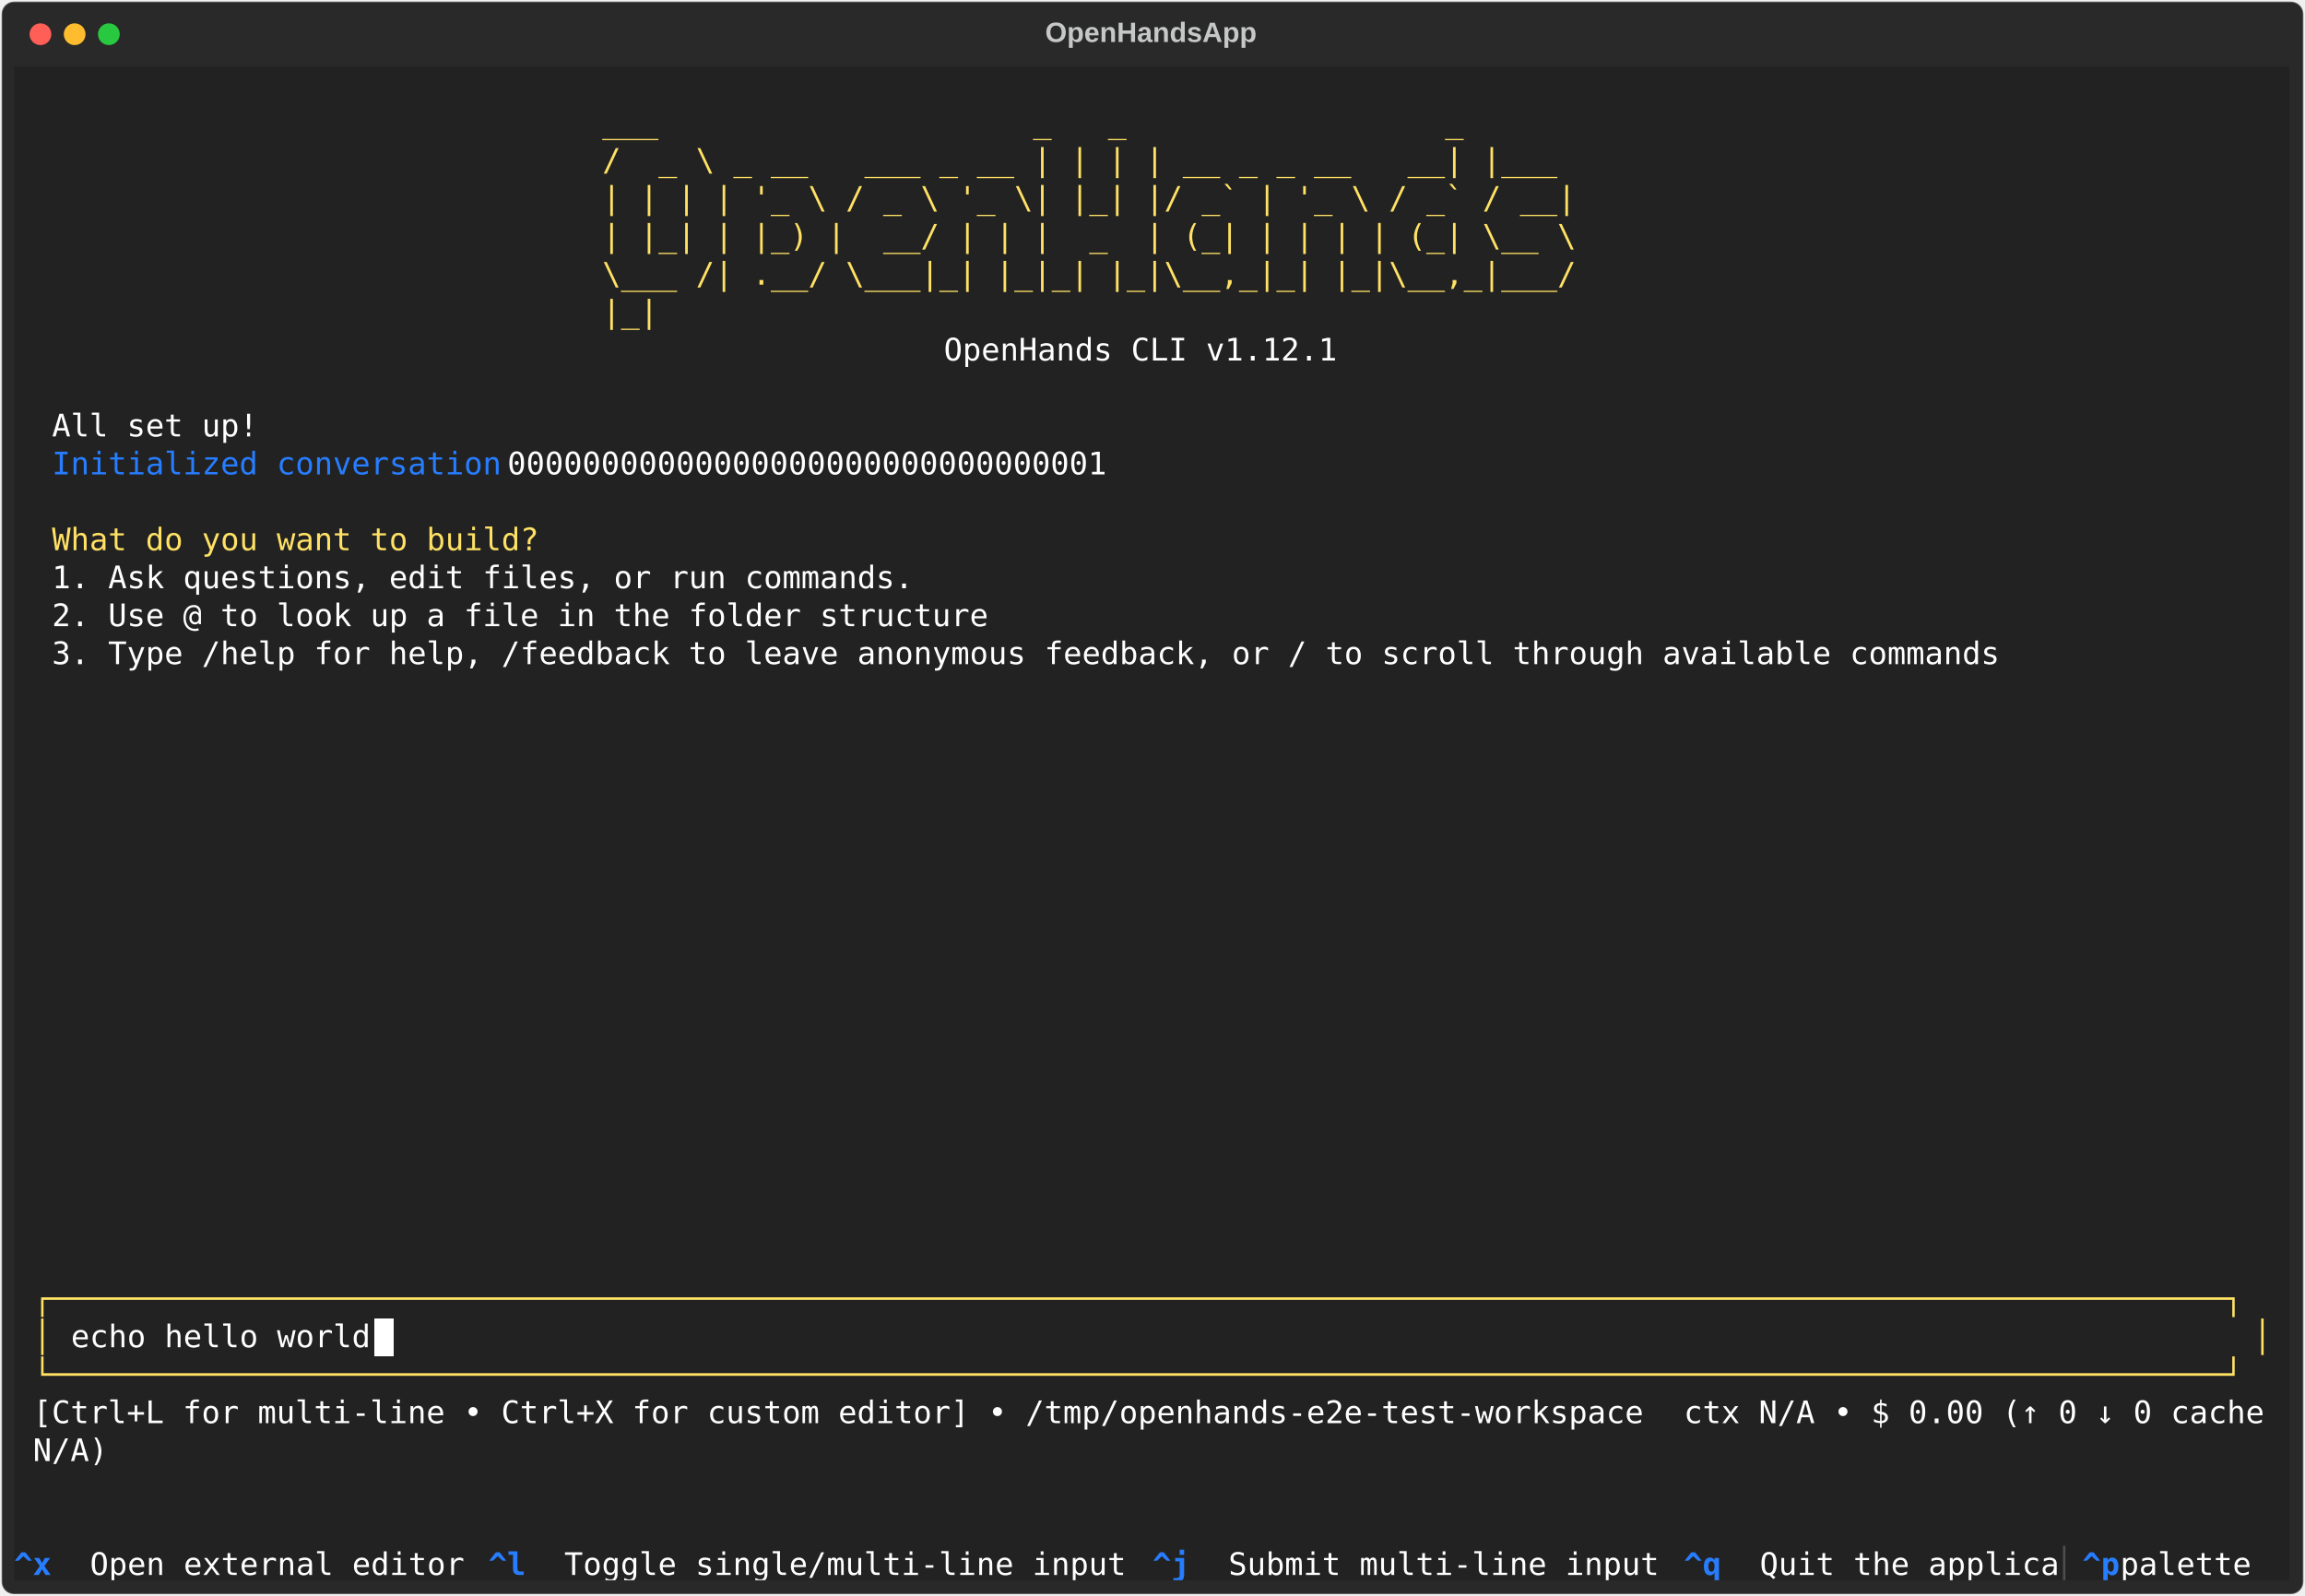
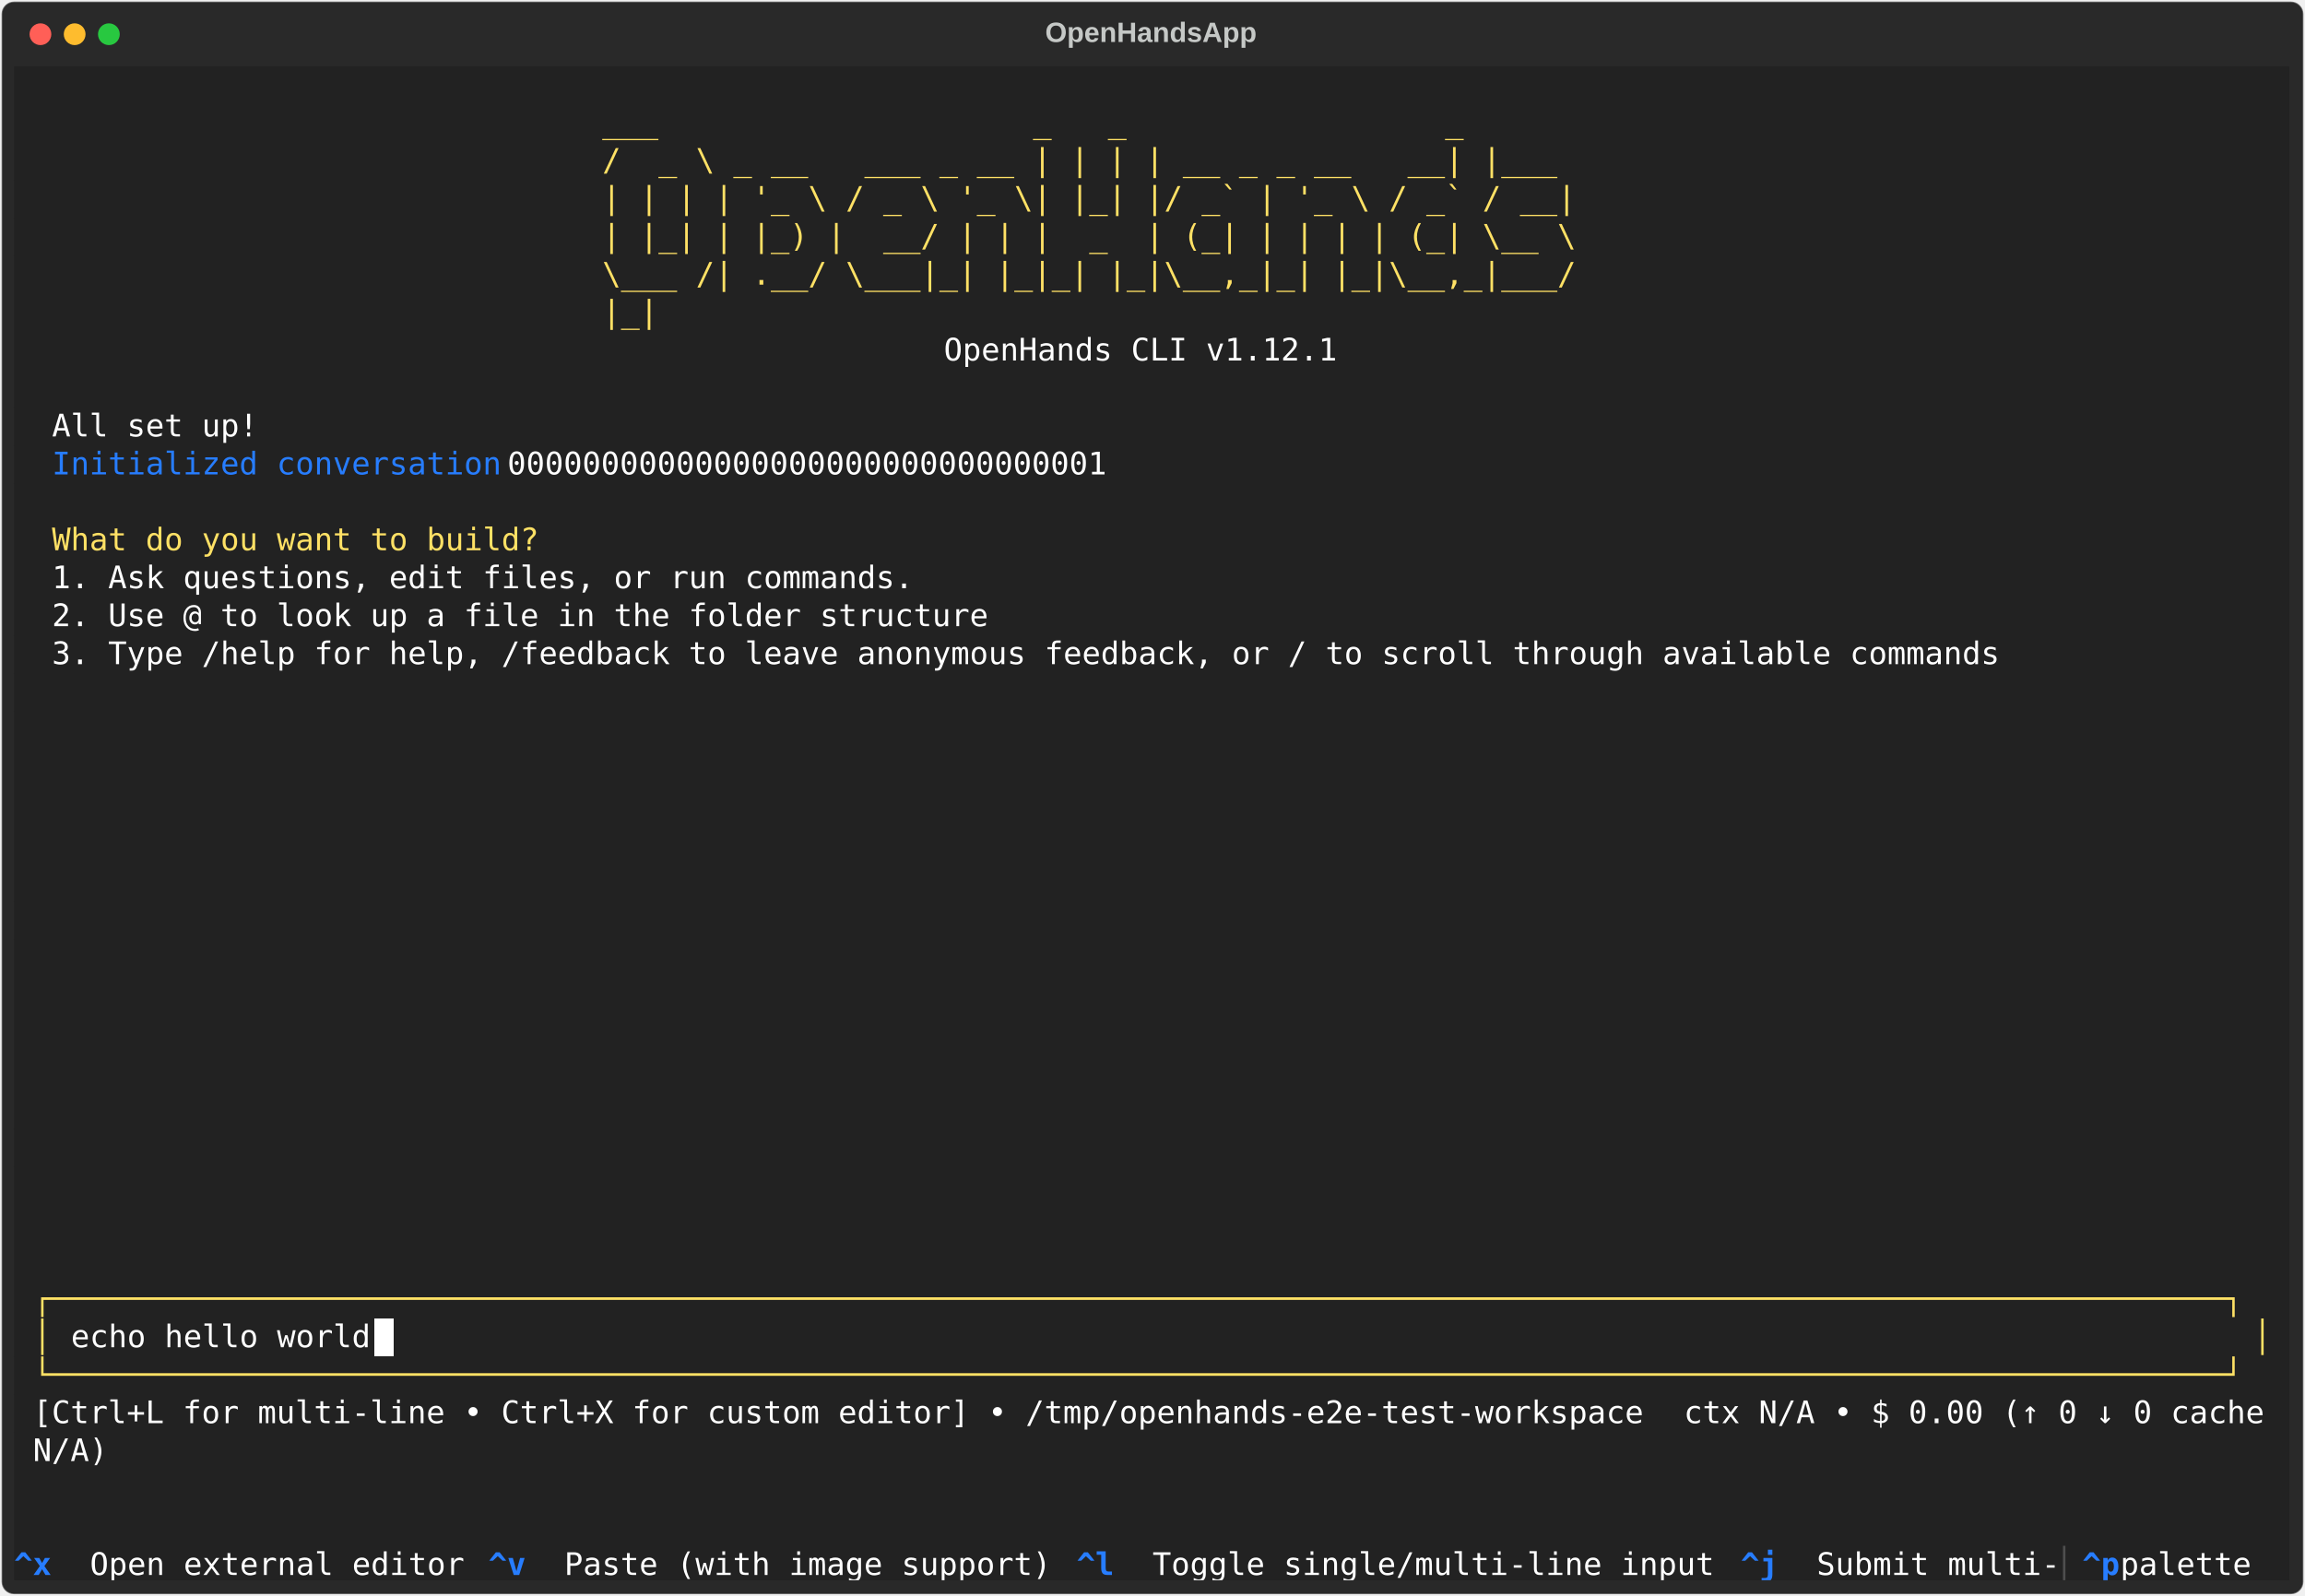
<svg xmlns="http://www.w3.org/2000/svg" class="rich-terminal" viewBox="0 0 1482 1026.0">
  <style>

    @font-face {
        font-family: "Fira Code";
        src: local("FiraCode-Regular"),
                url("https://cdnjs.cloudflare.com/ajax/libs/firacode/6.2.0/woff2/FiraCode-Regular.woff2") format("woff2"),
                url("https://cdnjs.cloudflare.com/ajax/libs/firacode/6.2.0/woff/FiraCode-Regular.woff") format("woff");
        font-style: normal;
        font-weight: 400;
    }
    @font-face {
        font-family: "Fira Code";
        src: local("FiraCode-Bold"),
                url("https://cdnjs.cloudflare.com/ajax/libs/firacode/6.2.0/woff2/FiraCode-Bold.woff2") format("woff2"),
                url("https://cdnjs.cloudflare.com/ajax/libs/firacode/6.2.0/woff/FiraCode-Bold.woff") format("woff");
        font-style: bold;
        font-weight: 700;
    }

    .terminal-matrix {
        font-family: Fira Code, monospace;
        font-size: 20px;
        line-height: 24.4px;
        font-variant-east-asian: full-width;
    }

    .terminal-title {
        font-size: 18px;
        font-weight: bold;
        font-family: arial;
    }

    .terminal-r1 { fill: #c5c8c6 }
.terminal-r2 { fill: #ffe165 }
.terminal-r3 { fill: #ffffff }
.terminal-r4 { fill: #277dff }
.terminal-r5 { fill: #fee165 }
.terminal-r6 { fill: #222222 }
.terminal-r7 { fill: #277dff;font-weight: bold }
.terminal-r8 { fill: #4e4e4e }
    </style>
  <defs>
    <clipPath id="terminal-clip-terminal">
      <rect x="0" y="0" width="1463.0" height="975.0" />
    </clipPath>
    <clipPath id="terminal-line-0">
      <rect x="0" y="1.5" width="1464" height="24.65" />
    </clipPath>
    <clipPath id="terminal-line-1">
      <rect x="0" y="25.9" width="1464" height="24.65" />
    </clipPath>
    <clipPath id="terminal-line-2">
      <rect x="0" y="50.3" width="1464" height="24.65" />
    </clipPath>
    <clipPath id="terminal-line-3">
      <rect x="0" y="74.7" width="1464" height="24.65" />
    </clipPath>
    <clipPath id="terminal-line-4">
      <rect x="0" y="99.1" width="1464" height="24.65" />
    </clipPath>
    <clipPath id="terminal-line-5">
      <rect x="0" y="123.5" width="1464" height="24.65" />
    </clipPath>
    <clipPath id="terminal-line-6">
      <rect x="0" y="147.9" width="1464" height="24.65" />
    </clipPath>
    <clipPath id="terminal-line-7">
      <rect x="0" y="172.3" width="1464" height="24.65" />
    </clipPath>
    <clipPath id="terminal-line-8">
      <rect x="0" y="196.7" width="1464" height="24.65" />
    </clipPath>
    <clipPath id="terminal-line-9">
      <rect x="0" y="221.1" width="1464" height="24.65" />
    </clipPath>
    <clipPath id="terminal-line-10">
      <rect x="0" y="245.5" width="1464" height="24.65" />
    </clipPath>
    <clipPath id="terminal-line-11">
      <rect x="0" y="269.9" width="1464" height="24.65" />
    </clipPath>
    <clipPath id="terminal-line-12">
      <rect x="0" y="294.3" width="1464" height="24.65" />
    </clipPath>
    <clipPath id="terminal-line-13">
      <rect x="0" y="318.7" width="1464" height="24.65" />
    </clipPath>
    <clipPath id="terminal-line-14">
      <rect x="0" y="343.1" width="1464" height="24.65" />
    </clipPath>
    <clipPath id="terminal-line-15">
      <rect x="0" y="367.5" width="1464" height="24.65" />
    </clipPath>
    <clipPath id="terminal-line-16">
      <rect x="0" y="391.9" width="1464" height="24.65" />
    </clipPath>
    <clipPath id="terminal-line-17">
      <rect x="0" y="416.3" width="1464" height="24.65" />
    </clipPath>
    <clipPath id="terminal-line-18">
      <rect x="0" y="440.7" width="1464" height="24.65" />
    </clipPath>
    <clipPath id="terminal-line-19">
      <rect x="0" y="465.1" width="1464" height="24.65" />
    </clipPath>
    <clipPath id="terminal-line-20">
      <rect x="0" y="489.5" width="1464" height="24.65" />
    </clipPath>
    <clipPath id="terminal-line-21">
      <rect x="0" y="513.9" width="1464" height="24.65" />
    </clipPath>
    <clipPath id="terminal-line-22">
      <rect x="0" y="538.3" width="1464" height="24.65" />
    </clipPath>
    <clipPath id="terminal-line-23">
      <rect x="0" y="562.7" width="1464" height="24.65" />
    </clipPath>
    <clipPath id="terminal-line-24">
      <rect x="0" y="587.1" width="1464" height="24.65" />
    </clipPath>
    <clipPath id="terminal-line-25">
      <rect x="0" y="611.5" width="1464" height="24.65" />
    </clipPath>
    <clipPath id="terminal-line-26">
      <rect x="0" y="635.9" width="1464" height="24.65" />
    </clipPath>
    <clipPath id="terminal-line-27">
      <rect x="0" y="660.3" width="1464" height="24.65" />
    </clipPath>
    <clipPath id="terminal-line-28">
      <rect x="0" y="684.7" width="1464" height="24.65" />
    </clipPath>
    <clipPath id="terminal-line-29">
      <rect x="0" y="709.1" width="1464" height="24.65" />
    </clipPath>
    <clipPath id="terminal-line-30">
      <rect x="0" y="733.5" width="1464" height="24.65" />
    </clipPath>
    <clipPath id="terminal-line-31">
      <rect x="0" y="757.9" width="1464" height="24.65" />
    </clipPath>
    <clipPath id="terminal-line-32">
      <rect x="0" y="782.3" width="1464" height="24.65" />
    </clipPath>
    <clipPath id="terminal-line-33">
      <rect x="0" y="806.7" width="1464" height="24.65" />
    </clipPath>
    <clipPath id="terminal-line-34">
      <rect x="0" y="831.1" width="1464" height="24.65" />
    </clipPath>
    <clipPath id="terminal-line-35">
      <rect x="0" y="855.5" width="1464" height="24.65" />
    </clipPath>
    <clipPath id="terminal-line-36">
      <rect x="0" y="879.9" width="1464" height="24.65" />
    </clipPath>
    <clipPath id="terminal-line-37">
      <rect x="0" y="904.3" width="1464" height="24.65" />
    </clipPath>
    <clipPath id="terminal-line-38">
      <rect x="0" y="928.7" width="1464" height="24.65" />
    </clipPath>
  </defs>
  <rect fill="#292929" stroke="rgba(255,255,255,0.35)" stroke-width="1" x="1" y="1" width="1480" height="1024" rx="8" />
  <text class="terminal-title" fill="#c5c8c6" text-anchor="middle" x="740" y="27">OpenHandsApp</text>
  <g transform="translate(26,22)">
    <circle cx="0" cy="0" r="7" fill="#ff5f57" />
    <circle cx="22" cy="0" r="7" fill="#febc2e" />
    <circle cx="44" cy="0" r="7" fill="#28c840" />
  </g>
  <g transform="translate(9, 41)" clip-path="url(#terminal-clip-terminal)">
    <rect fill="#222222" x="0" y="1.5" width="1464" height="24.65" shape-rendering="crispEdges" />
    <rect fill="#222222" x="0" y="25.9" width="378.2" height="24.65" shape-rendering="crispEdges" />
    <rect fill="#222222" x="378.2" y="25.9" width="695.4" height="24.65" shape-rendering="crispEdges" />
    <rect fill="#222222" x="1073.6" y="25.9" width="390.4" height="24.65" shape-rendering="crispEdges" />
    <rect fill="#222222" x="0" y="50.3" width="378.2" height="24.65" shape-rendering="crispEdges" />
    <rect fill="#222222" x="378.2" y="50.3" width="695.4" height="24.65" shape-rendering="crispEdges" />
    <rect fill="#222222" x="1073.6" y="50.3" width="390.4" height="24.65" shape-rendering="crispEdges" />
    <rect fill="#222222" x="0" y="74.7" width="378.2" height="24.65" shape-rendering="crispEdges" />
    <rect fill="#222222" x="378.2" y="74.7" width="695.4" height="24.65" shape-rendering="crispEdges" />
    <rect fill="#222222" x="1073.6" y="74.7" width="390.4" height="24.65" shape-rendering="crispEdges" />
    <rect fill="#222222" x="0" y="99.1" width="378.2" height="24.65" shape-rendering="crispEdges" />
    <rect fill="#222222" x="378.2" y="99.1" width="695.4" height="24.65" shape-rendering="crispEdges" />
    <rect fill="#222222" x="1073.6" y="99.1" width="390.4" height="24.65" shape-rendering="crispEdges" />
    <rect fill="#222222" x="0" y="123.5" width="378.2" height="24.65" shape-rendering="crispEdges" />
    <rect fill="#222222" x="378.2" y="123.5" width="695.4" height="24.65" shape-rendering="crispEdges" />
    <rect fill="#222222" x="1073.6" y="123.5" width="390.4" height="24.65" shape-rendering="crispEdges" />
    <rect fill="#222222" x="0" y="147.9" width="378.2" height="24.65" shape-rendering="crispEdges" />
    <rect fill="#222222" x="378.2" y="147.9" width="695.4" height="24.65" shape-rendering="crispEdges" />
    <rect fill="#222222" x="1073.6" y="147.9" width="390.4" height="24.65" shape-rendering="crispEdges" />
    <rect fill="#222222" x="0" y="172.3" width="597.8" height="24.65" shape-rendering="crispEdges" />
    <rect fill="#222222" x="597.8" y="172.3" width="256.2" height="24.65" shape-rendering="crispEdges" />
    <rect fill="#222222" x="854" y="172.3" width="610" height="24.65" shape-rendering="crispEdges" />
    <rect fill="#222222" x="0" y="196.7" width="1464" height="24.65" shape-rendering="crispEdges" />
    <rect fill="#222222" x="0" y="221.1" width="24.4" height="24.65" shape-rendering="crispEdges" />
    <rect fill="#222222" x="24.4" y="221.1" width="134.2" height="24.65" shape-rendering="crispEdges" />
    <rect fill="#222222" x="158.6" y="221.1" width="1305.4" height="24.65" shape-rendering="crispEdges" />
    <rect fill="#222222" x="0" y="245.5" width="24.4" height="24.65" shape-rendering="crispEdges" />
    <rect fill="#222222" x="24.4" y="245.5" width="292.8" height="24.65" shape-rendering="crispEdges" />
    <rect fill="#222222" x="317.2" y="245.5" width="402.6" height="24.65" shape-rendering="crispEdges" />
    <rect fill="#222222" x="719.8" y="245.5" width="744.2" height="24.65" shape-rendering="crispEdges" />
    <rect fill="#222222" x="0" y="269.9" width="1464" height="24.65" shape-rendering="crispEdges" />
    <rect fill="#222222" x="0" y="294.3" width="24.4" height="24.65" shape-rendering="crispEdges" />
    <rect fill="#222222" x="24.4" y="294.3" width="317.2" height="24.65" shape-rendering="crispEdges" />
    <rect fill="#222222" x="341.6" y="294.3" width="1122.4" height="24.65" shape-rendering="crispEdges" />
    <rect fill="#222222" x="0" y="318.7" width="24.4" height="24.65" shape-rendering="crispEdges" />
    <rect fill="#222222" x="24.4" y="318.7" width="561.2" height="24.65" shape-rendering="crispEdges" />
    <rect fill="#222222" x="585.6" y="318.7" width="878.4" height="24.65" shape-rendering="crispEdges" />
    <rect fill="#222222" x="0" y="343.1" width="24.4" height="24.65" shape-rendering="crispEdges" />
    <rect fill="#222222" x="24.4" y="343.1" width="610" height="24.65" shape-rendering="crispEdges" />
    <rect fill="#222222" x="634.4" y="343.1" width="829.6" height="24.65" shape-rendering="crispEdges" />
    <rect fill="#222222" x="0" y="367.5" width="24.4" height="24.65" shape-rendering="crispEdges" />
    <rect fill="#222222" x="24.4" y="367.5" width="1268.8" height="24.65" shape-rendering="crispEdges" />
    <rect fill="#222222" x="1293.2" y="367.5" width="170.8" height="24.65" shape-rendering="crispEdges" />
    <rect fill="#222222" x="0" y="391.9" width="1464" height="24.65" shape-rendering="crispEdges" />
    <rect fill="#222222" x="0" y="416.3" width="1464" height="24.65" shape-rendering="crispEdges" />
    <rect fill="#222222" x="0" y="440.7" width="1464" height="24.65" shape-rendering="crispEdges" />
    <rect fill="#222222" x="0" y="465.1" width="1464" height="24.65" shape-rendering="crispEdges" />
    <rect fill="#222222" x="0" y="489.5" width="1464" height="24.65" shape-rendering="crispEdges" />
    <rect fill="#222222" x="0" y="513.9" width="1464" height="24.65" shape-rendering="crispEdges" />
    <rect fill="#222222" x="0" y="538.3" width="1464" height="24.65" shape-rendering="crispEdges" />
    <rect fill="#222222" x="0" y="562.7" width="1464" height="24.65" shape-rendering="crispEdges" />
    <rect fill="#222222" x="0" y="587.1" width="1464" height="24.65" shape-rendering="crispEdges" />
    <rect fill="#222222" x="0" y="611.5" width="1464" height="24.65" shape-rendering="crispEdges" />
    <rect fill="#222222" x="0" y="635.9" width="1464" height="24.65" shape-rendering="crispEdges" />
    <rect fill="#222222" x="0" y="660.3" width="1464" height="24.65" shape-rendering="crispEdges" />
    <rect fill="#222222" x="0" y="684.7" width="1464" height="24.65" shape-rendering="crispEdges" />
    <rect fill="#222222" x="0" y="709.1" width="1464" height="24.65" shape-rendering="crispEdges" />
    <rect fill="#222222" x="0" y="733.5" width="1464" height="24.65" shape-rendering="crispEdges" />
    <rect fill="#222222" x="0" y="757.9" width="12.2" height="24.65" shape-rendering="crispEdges" />
    <rect fill="#222222" x="12.2" y="757.9" width="12.2" height="24.65" shape-rendering="crispEdges" />
    <rect fill="#222222" x="24.4" y="757.9" width="1439.6" height="24.65" shape-rendering="crispEdges" />
    <rect fill="#222222" x="0" y="782.3" width="12.2" height="24.65" shape-rendering="crispEdges" />
    <rect fill="#222222" x="12.2" y="782.3" width="1439.6" height="24.65" shape-rendering="crispEdges" />
    <rect fill="#222222" x="1451.8" y="782.3" width="12.2" height="24.65" shape-rendering="crispEdges" />
    <rect fill="#222222" x="0" y="806.7" width="12.2" height="24.65" shape-rendering="crispEdges" />
    <rect fill="#222222" x="12.2" y="806.7" width="12.2" height="24.65" shape-rendering="crispEdges" />
    <rect fill="#222222" x="24.4" y="806.7" width="12.2" height="24.65" shape-rendering="crispEdges" />
    <rect fill="#222222" x="36.6" y="806.7" width="195.2" height="24.65" shape-rendering="crispEdges" />
    <rect fill="#ffffff" x="231.8" y="806.7" width="12.2" height="24.65" shape-rendering="crispEdges" />
    <rect fill="#222222" x="244" y="806.7" width="1183.4" height="24.65" shape-rendering="crispEdges" />
    <rect fill="#222222" x="1427.4" y="806.7" width="12.2" height="24.65" shape-rendering="crispEdges" />
    <rect fill="#222222" x="1439.6" y="806.7" width="12.2" height="24.65" shape-rendering="crispEdges" />
    <rect fill="#222222" x="1451.8" y="806.7" width="12.2" height="24.65" shape-rendering="crispEdges" />
    <rect fill="#222222" x="0" y="831.1" width="12.2" height="24.65" shape-rendering="crispEdges" />
    <rect fill="#222222" x="12.2" y="831.1" width="1439.6" height="24.65" shape-rendering="crispEdges" />
    <rect fill="#222222" x="1451.8" y="831.1" width="12.2" height="24.65" shape-rendering="crispEdges" />
    <rect fill="#222222" x="0" y="855.5" width="12.2" height="24.65" shape-rendering="crispEdges" />
    <rect fill="#222222" x="12.2" y="855.5" width="1061.4" height="24.65" shape-rendering="crispEdges" />
    <rect fill="#222222" x="1073.6" y="855.5" width="378.2" height="24.65" shape-rendering="crispEdges" />
    <rect fill="#222222" x="1451.8" y="855.5" width="12.2" height="24.65" shape-rendering="crispEdges" />
    <rect fill="#222222" x="0" y="879.9" width="12.2" height="24.65" shape-rendering="crispEdges" />
    <rect fill="#222222" x="12.2" y="879.9" width="48.8" height="24.65" shape-rendering="crispEdges" />
    <rect fill="#222222" x="61" y="879.9" width="1403" height="24.65" shape-rendering="crispEdges" />
    <rect fill="#222222" x="0" y="904.3" width="1464" height="24.65" shape-rendering="crispEdges" />
    <rect fill="#222222" x="0" y="928.7" width="1464" height="24.65" shape-rendering="crispEdges" />
    <rect fill="#222222" x="0" y="953.1" width="48.8" height="24.65" shape-rendering="crispEdges" />
    <rect fill="#222222" x="48.8" y="953.1" width="256.2" height="24.65" shape-rendering="crispEdges" />
    <rect fill="#222222" x="305" y="953.1" width="48.8" height="24.65" shape-rendering="crispEdges" />
-     <rect fill="#222222" x="353.8" y="953.1" width="378.2" height="24.65" shape-rendering="crispEdges" />
-     <rect fill="#222222" x="732" y="953.1" width="48.8" height="24.65" shape-rendering="crispEdges" />
-     <rect fill="#222222" x="780.8" y="953.1" width="292.8" height="24.65" shape-rendering="crispEdges" />
-     <rect fill="#222222" x="1073.6" y="953.1" width="48.8" height="24.65" shape-rendering="crispEdges" />
-     <rect fill="#222222" x="1122.4" y="953.1" width="195.2" height="24.65" shape-rendering="crispEdges" />
+     <rect fill="#222222" x="353.8" y="953.1" width="329.4" height="24.65" shape-rendering="crispEdges" />
+     <rect fill="#222222" x="683.2" y="953.1" width="48.8" height="24.65" shape-rendering="crispEdges" />
+     <rect fill="#222222" x="732" y="953.1" width="378.2" height="24.65" shape-rendering="crispEdges" />
+     <rect fill="#222222" x="1110.2" y="953.1" width="48.8" height="24.65" shape-rendering="crispEdges" />
+     <rect fill="#222222" x="1159" y="953.1" width="158.6" height="24.65" shape-rendering="crispEdges" />
    <rect fill="#222222" x="1317.6" y="953.1" width="12.2" height="24.65" shape-rendering="crispEdges" />
    <rect fill="#222222" x="1329.8" y="953.1" width="24.4" height="24.65" shape-rendering="crispEdges" />
    <rect fill="#222222" x="1354.2" y="953.1" width="97.6" height="24.65" shape-rendering="crispEdges" />
    <rect fill="#222222" x="1451.8" y="953.1" width="12.2" height="24.65" shape-rendering="crispEdges" />
    <g class="terminal-matrix">
      <text class="terminal-r1" x="1464" y="20" textLength="12.2" clip-path="url(#terminal-line-0)">
</text>
      <text class="terminal-r2" x="378.2" y="44.4" textLength="695.4" clip-path="url(#terminal-line-1)">     ___                    _   _                 _      </text>
      <text class="terminal-r1" x="1464" y="44.4" textLength="12.2" clip-path="url(#terminal-line-1)">
</text>
      <text class="terminal-r2" x="378.2" y="68.8" textLength="695.4" clip-path="url(#terminal-line-2)">    /  _ \ _ __   ___ _ __ | | | | __ _ _ __   __| |___  </text>
      <text class="terminal-r1" x="1464" y="68.8" textLength="12.2" clip-path="url(#terminal-line-2)">
</text>
      <text class="terminal-r2" x="378.2" y="93.2" textLength="695.4" clip-path="url(#terminal-line-3)">    | | | | '_ \ / _ \ '_ \| |_| |/ _` | '_ \ / _` / __| </text>
      <text class="terminal-r1" x="1464" y="93.2" textLength="12.2" clip-path="url(#terminal-line-3)">
</text>
      <text class="terminal-r2" x="378.2" y="117.6" textLength="695.4" clip-path="url(#terminal-line-4)">    | |_| | |_) |  __/ | | |  _  | (_| | | | | (_| \__ \ </text>
      <text class="terminal-r1" x="1464" y="117.6" textLength="12.2" clip-path="url(#terminal-line-4)">
</text>
      <text class="terminal-r2" x="378.2" y="142" textLength="695.4" clip-path="url(#terminal-line-5)">    \___ /| .__/ \___|_| |_|_| |_|\__,_|_| |_|\__,_|___/ </text>
      <text class="terminal-r1" x="1464" y="142" textLength="12.2" clip-path="url(#terminal-line-5)">
</text>
      <text class="terminal-r2" x="378.2" y="166.4" textLength="695.4" clip-path="url(#terminal-line-6)">          |_|                                            </text>
      <text class="terminal-r1" x="1464" y="166.4" textLength="12.2" clip-path="url(#terminal-line-6)">
</text>
      <text class="terminal-r3" x="597.8" y="190.8" textLength="256.2" clip-path="url(#terminal-line-7)">OpenHands CLI v1.12.1</text>
      <text class="terminal-r1" x="1464" y="190.8" textLength="12.2" clip-path="url(#terminal-line-7)">
</text>
      <text class="terminal-r1" x="1464" y="215.2" textLength="12.2" clip-path="url(#terminal-line-8)">
</text>
      <text class="terminal-r3" x="24.4" y="239.6" textLength="134.2" clip-path="url(#terminal-line-9)">All set up!</text>
      <text class="terminal-r1" x="1464" y="239.6" textLength="12.2" clip-path="url(#terminal-line-9)">
</text>
      <text class="terminal-r4" x="24.4" y="264" textLength="292.8" clip-path="url(#terminal-line-10)">Initialized conversation</text>
      <text class="terminal-r3" x="317.2" y="264" textLength="402.6" clip-path="url(#terminal-line-10)"> 00000000000000000000000000000001</text>
      <text class="terminal-r1" x="1464" y="264" textLength="12.2" clip-path="url(#terminal-line-10)">
</text>
      <text class="terminal-r1" x="1464" y="288.4" textLength="12.2" clip-path="url(#terminal-line-11)">
</text>
      <text class="terminal-r2" x="24.4" y="312.8" textLength="317.2" clip-path="url(#terminal-line-12)">What do you want to build?</text>
      <text class="terminal-r1" x="1464" y="312.8" textLength="12.2" clip-path="url(#terminal-line-12)">
</text>
      <text class="terminal-r3" x="24.4" y="337.2" textLength="561.2" clip-path="url(#terminal-line-13)">1. Ask questions, edit files, or run commands.</text>
      <text class="terminal-r1" x="1464" y="337.2" textLength="12.2" clip-path="url(#terminal-line-13)">
</text>
      <text class="terminal-r3" x="24.4" y="361.6" textLength="610" clip-path="url(#terminal-line-14)">2. Use @ to look up a file in the folder structure</text>
      <text class="terminal-r1" x="1464" y="361.6" textLength="12.2" clip-path="url(#terminal-line-14)">
</text>
      <text class="terminal-r3" x="24.4" y="386" textLength="1268.8" clip-path="url(#terminal-line-15)">3. Type /help for help, /feedback to leave anonymous feedback, or / to scroll through available commands</text>
      <text class="terminal-r1" x="1464" y="386" textLength="12.2" clip-path="url(#terminal-line-15)">
</text>
      <text class="terminal-r1" x="1464" y="410.4" textLength="12.2" clip-path="url(#terminal-line-16)">
</text>
      <text class="terminal-r1" x="1464" y="434.8" textLength="12.2" clip-path="url(#terminal-line-17)">
</text>
      <text class="terminal-r1" x="1464" y="459.2" textLength="12.2" clip-path="url(#terminal-line-18)">
</text>
      <text class="terminal-r1" x="1464" y="483.6" textLength="12.2" clip-path="url(#terminal-line-19)">
</text>
      <text class="terminal-r1" x="1464" y="508" textLength="12.2" clip-path="url(#terminal-line-20)">
</text>
      <text class="terminal-r1" x="1464" y="532.4" textLength="12.2" clip-path="url(#terminal-line-21)">
</text>
      <text class="terminal-r1" x="1464" y="556.8" textLength="12.2" clip-path="url(#terminal-line-22)">
</text>
      <text class="terminal-r1" x="1464" y="581.2" textLength="12.2" clip-path="url(#terminal-line-23)">
</text>
      <text class="terminal-r1" x="1464" y="605.6" textLength="12.2" clip-path="url(#terminal-line-24)">
</text>
      <text class="terminal-r1" x="1464" y="630" textLength="12.2" clip-path="url(#terminal-line-25)">
</text>
      <text class="terminal-r1" x="1464" y="654.4" textLength="12.2" clip-path="url(#terminal-line-26)">
</text>
      <text class="terminal-r1" x="1464" y="678.8" textLength="12.2" clip-path="url(#terminal-line-27)">
</text>
      <text class="terminal-r1" x="1464" y="703.2" textLength="12.2" clip-path="url(#terminal-line-28)">
</text>
      <text class="terminal-r1" x="1464" y="727.6" textLength="12.2" clip-path="url(#terminal-line-29)">
</text>
      <text class="terminal-r1" x="1464" y="752" textLength="12.2" clip-path="url(#terminal-line-30)">
</text>
      <text class="terminal-r1" x="1464" y="776.4" textLength="12.2" clip-path="url(#terminal-line-31)">
</text>
      <text class="terminal-r5" x="12.2" y="800.8" textLength="1439.6" clip-path="url(#terminal-line-32)">┌────────────────────────────────────────────────────────────────────────────────────────────────────────────────────┐</text>
      <text class="terminal-r1" x="1464" y="800.8" textLength="12.2" clip-path="url(#terminal-line-32)">
</text>
      <text class="terminal-r5" x="12.2" y="825.2" textLength="12.2" clip-path="url(#terminal-line-33)">│</text>
      <text class="terminal-r3" x="36.6" y="825.2" textLength="195.2" clip-path="url(#terminal-line-33)">echo hello world</text>
      <text class="terminal-r5" x="1439.6" y="825.2" textLength="12.2" clip-path="url(#terminal-line-33)">│</text>
      <text class="terminal-r1" x="1464" y="825.2" textLength="12.2" clip-path="url(#terminal-line-33)">
</text>
      <text class="terminal-r5" x="12.2" y="849.6" textLength="1439.6" clip-path="url(#terminal-line-34)">└────────────────────────────────────────────────────────────────────────────────────────────────────────────────────┘</text>
      <text class="terminal-r1" x="1464" y="849.6" textLength="12.2" clip-path="url(#terminal-line-34)">
</text>
      <text class="terminal-r3" x="12.2" y="874" textLength="1061.4" clip-path="url(#terminal-line-35)">[Ctrl+L for multi-line • Ctrl+X for custom editor] • /tmp/openhands-e2e-test-workspace </text>
      <text class="terminal-r3" x="1073.6" y="874" textLength="378.2" clip-path="url(#terminal-line-35)">ctx N/A • $ 0.00 (↑ 0 ↓ 0 cache</text>
      <text class="terminal-r1" x="1464" y="874" textLength="12.2" clip-path="url(#terminal-line-35)">
</text>
      <text class="terminal-r3" x="12.2" y="898.4" textLength="48.8" clip-path="url(#terminal-line-36)">N/A)</text>
      <text class="terminal-r1" x="1464" y="898.4" textLength="12.2" clip-path="url(#terminal-line-36)">
</text>
      <text class="terminal-r1" x="1464" y="922.8" textLength="12.2" clip-path="url(#terminal-line-37)">
</text>
      <text class="terminal-r1" x="1464" y="947.2" textLength="12.2" clip-path="url(#terminal-line-38)">
</text>
      <text class="terminal-r7" x="0" y="971.6" textLength="48.8" clip-path="url(#terminal-line-39)"> ^x </text>
      <text class="terminal-r3" x="48.8" y="971.6" textLength="256.2" clip-path="url(#terminal-line-39)">Open external editor </text>
-       <text class="terminal-r7" x="305" y="971.6" textLength="48.8" clip-path="url(#terminal-line-39)"> ^l </text>
-       <text class="terminal-r3" x="353.8" y="971.6" textLength="378.2" clip-path="url(#terminal-line-39)">Toggle single/multi-line input </text>
-       <text class="terminal-r7" x="732" y="971.6" textLength="48.8" clip-path="url(#terminal-line-39)"> ^j </text>
-       <text class="terminal-r3" x="780.8" y="971.6" textLength="292.8" clip-path="url(#terminal-line-39)">Submit multi-line input </text>
-       <text class="terminal-r7" x="1073.6" y="971.6" textLength="48.8" clip-path="url(#terminal-line-39)"> ^q </text>
-       <text class="terminal-r3" x="1122.4" y="971.6" textLength="195.2" clip-path="url(#terminal-line-39)">Quit the applica</text>
+       <text class="terminal-r7" x="305" y="971.6" textLength="48.8" clip-path="url(#terminal-line-39)"> ^v </text>
+       <text class="terminal-r3" x="353.8" y="971.6" textLength="329.4" clip-path="url(#terminal-line-39)">Paste (with image support) </text>
+       <text class="terminal-r7" x="683.2" y="971.6" textLength="48.8" clip-path="url(#terminal-line-39)"> ^l </text>
+       <text class="terminal-r3" x="732" y="971.6" textLength="378.2" clip-path="url(#terminal-line-39)">Toggle single/multi-line input </text>
+       <text class="terminal-r7" x="1110.2" y="971.6" textLength="48.8" clip-path="url(#terminal-line-39)"> ^j </text>
+       <text class="terminal-r3" x="1159" y="971.6" textLength="158.6" clip-path="url(#terminal-line-39)">Submit multi-</text>
      <text class="terminal-r8" x="1317.6" y="971.6" textLength="12.2" clip-path="url(#terminal-line-39)">▏</text>
      <text class="terminal-r7" x="1329.8" y="971.6" textLength="24.4" clip-path="url(#terminal-line-39)">^p</text>
      <text class="terminal-r3" x="1354.2" y="971.6" textLength="97.6" clip-path="url(#terminal-line-39)"> palette</text>
    </g>
  </g>
</svg>
